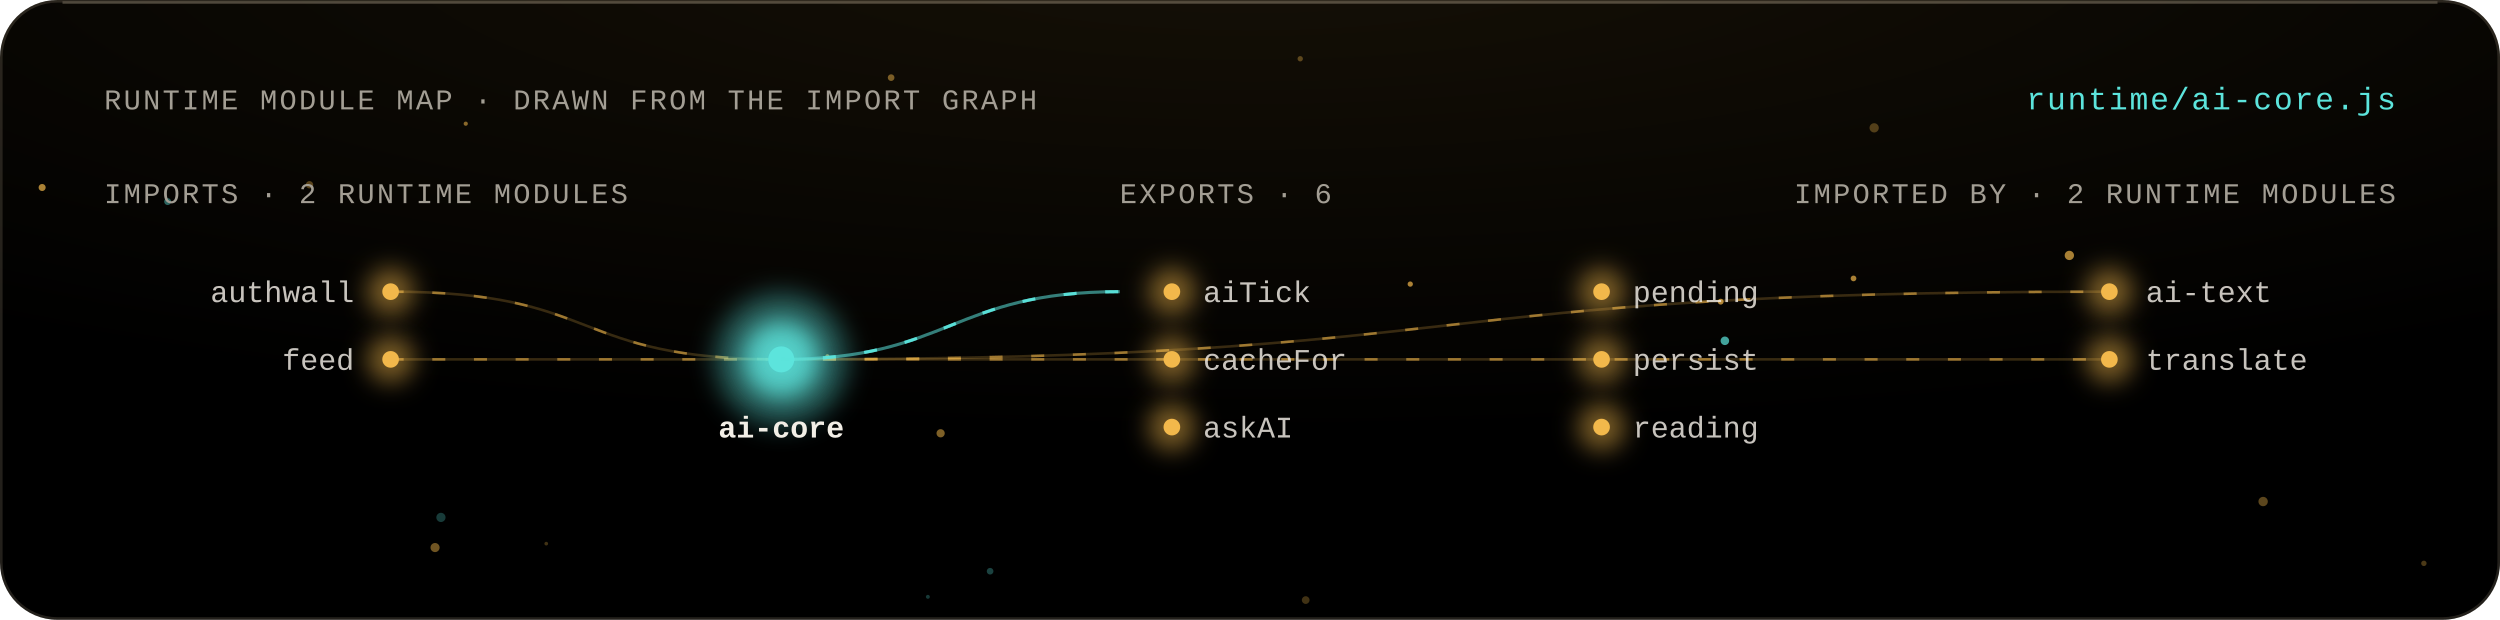
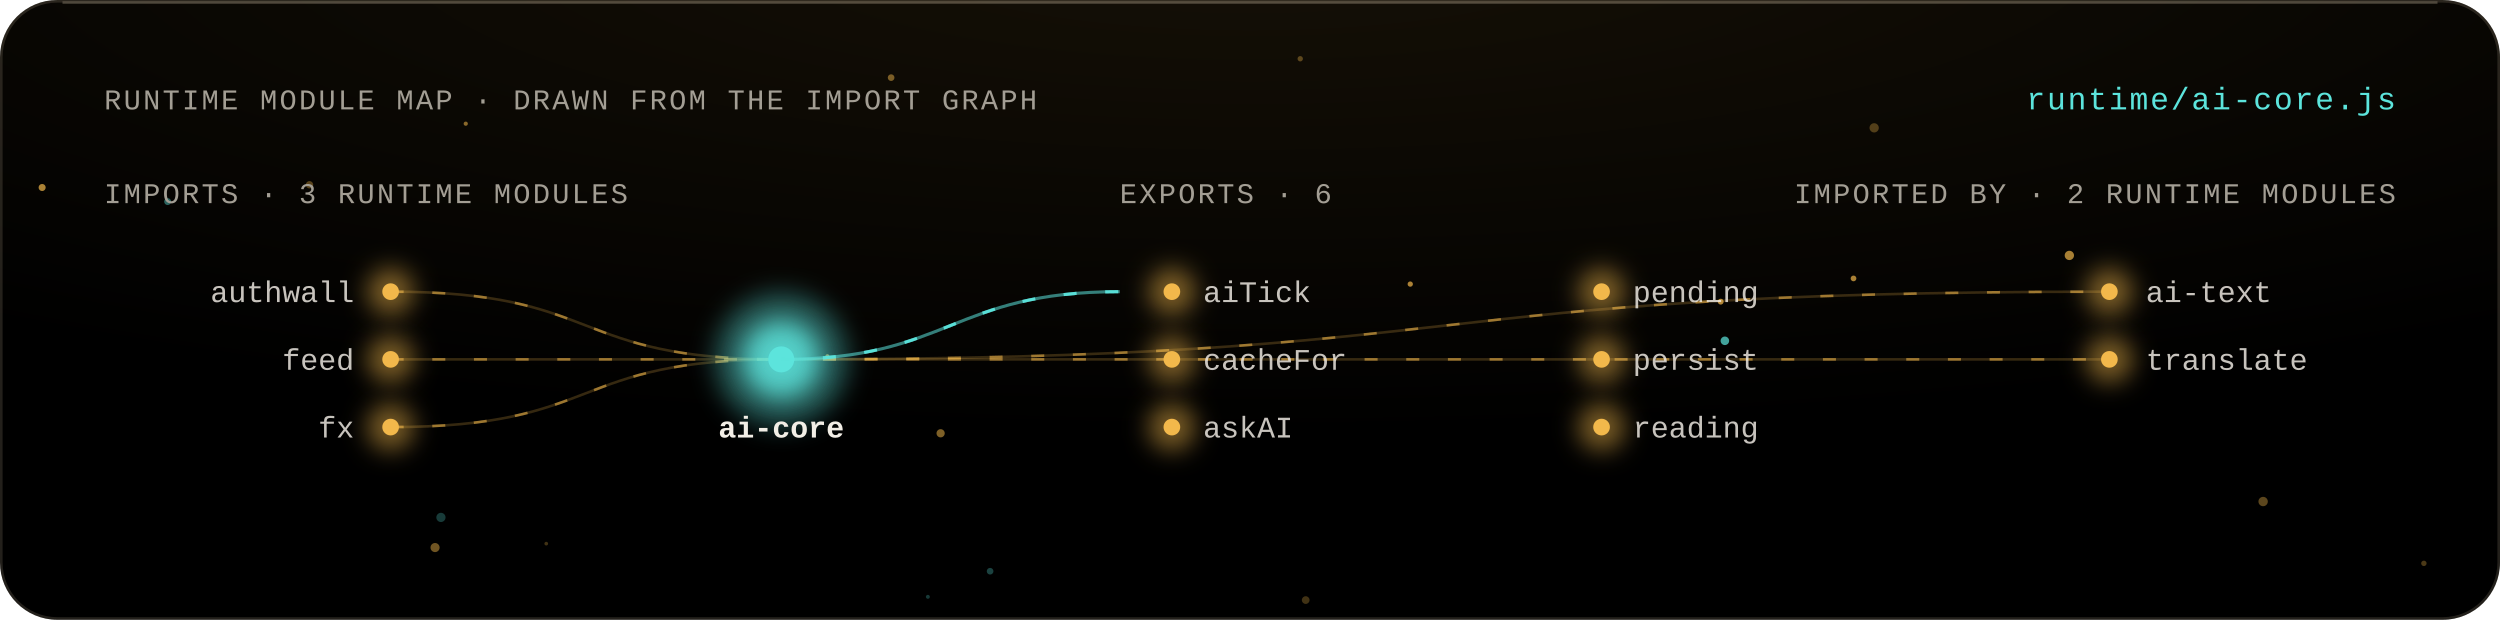
<svg xmlns="http://www.w3.org/2000/svg" viewBox="0 0 960 238" width="960" height="238" role="img" aria-labelledby="t">
  <style>
  text { font-family: 'Geist Mono', ui-monospace, 'Liberation Mono', Menlo, monospace; fill: #F2EEE6; }
  .m { fill: #A39E94; font-size: 11px; letter-spacing: .08em; }
  .l { font-size: 11.5px; }
  .h { font-size: 12px; fill: #5CE4DC; letter-spacing: .06em; }
  .flow { stroke-dasharray: 5 11; animation: flow 3s linear infinite; }
  @keyframes flow { to { stroke-dashoffset: -32; } }
  .breathe { animation: breathe 4.2s ease-in-out infinite; }
  @keyframes breathe { 50% { opacity: .38; } }
  .beat { animation: beat 2.6s ease-in-out infinite; transform-box: fill-box; transform-origin: center; }
  @keyframes beat { 50% { opacity: .55; transform: scale(1.35); } }
  .spin { transform-box: fill-box; transform-origin: center; animation: spin 48s linear infinite; }
  .spin-r { transform-box: fill-box; transform-origin: center; animation: spin 64s linear infinite reverse; }
  @keyframes spin { to { transform: rotate(360deg); } }
  @media (prefers-reduced-motion: reduce) { * { animation: none !important; } }
</style>
  <defs>
    <filter id="bloom" x="-80%" y="-80%" width="260%" height="260%">
      <feGaussianBlur stdDeviation="4.5" />
    </filter>
    <filter id="soft" x="-30%" y="-30%" width="160%" height="160%">
      <feGaussianBlur stdDeviation="1.4" />
    </filter>
    <radialGradient id="key" cx="50%" cy="-10%" r="80%">
      <stop offset="0" stop-color="#F2B84B" stop-opacity=".09" />
      <stop offset="1" stop-color="#F2B84B" stop-opacity="0" />
    </radialGradient>
    <linearGradient id="pair" x1="0" x2="1">
      <stop offset="0" stop-color="#F2B84B" />
      <stop offset="1" stop-color="#5CE4DC" />
    </linearGradient>
  </defs>
  <rect width="960" height="238" rx="22" fill="#000" />
  <rect width="960" height="238" rx="22" fill="url(#key)" />
  <rect x=".5" y=".5" width="959" height="237" rx="21.5" fill="none" stroke="rgba(255,232,196,.14)" />
  <path d="M 24 1 H 936" stroke="rgba(255,238,208,.22)" stroke-width="1" />
  <g>
    <circle cx="541.54" cy="109.09" r="1.02" fill="#F2B84B" opacity="0.7" class="breathe" style="animation-delay:-0.47s" />
    <circle cx="64.37" cy="77.41" r="1.33" fill="#5CE4DC" opacity="0.43" class="breathe" style="animation-delay:-0.82s" />
    <circle cx="317.72" cy="136.8" r="0.79" fill="#F2B84B" opacity="0.72" class="breathe" style="animation-delay:-2.86s" />
    <circle cx="501.39" cy="230.43" r="1.48" fill="#F2B84B" opacity="0.27" class="breathe" style="animation-delay:-0.93s" />
    <circle cx="662.35" cy="130.87" r="1.64" fill="#5CE4DC" opacity="0.71" class="breathe" style="animation-delay:-3.74s" />
    <circle cx="209.76" cy="208.76" r="0.71" fill="#F2B84B" opacity="0.27" class="breathe" style="animation-delay:-0.94s" />
    <circle cx="118.85" cy="70.94" r="1.41" fill="#F2B84B" opacity="0.35" class="breathe" style="animation-delay:-0.52s" />
    <circle cx="169.32" cy="198.69" r="1.77" fill="#5CE4DC" opacity="0.26" class="breathe" style="animation-delay:-1.28s" />
    <circle cx="499.29" cy="22.56" r="1.03" fill="#F2B84B" opacity="0.34" class="breathe" style="animation-delay:-0.54s" />
    <circle cx="361.2" cy="166.38" r="1.58" fill="#F2B84B" opacity="0.52" class="breathe" style="animation-delay:-3.92s" />
    <circle cx="342.19" cy="29.81" r="1.28" fill="#F2B84B" opacity="0.48" class="breathe" style="animation-delay:-4.18s" />
    <circle cx="711.75" cy="106.92" r="1.1" fill="#F2B84B" opacity="0.69" class="breathe" style="animation-delay:-4.16s" />
    <circle cx="356.3" cy="229.18" r="0.76" fill="#5CE4DC" opacity="0.25" class="breathe" style="animation-delay:-0.08s" />
    <circle cx="660.75" cy="115.84" r="1.13" fill="#F2B84B" opacity="0.73" class="breathe" style="animation-delay:-1.03s" />
    <circle cx="167.06" cy="210.26" r="1.75" fill="#F2B84B" opacity="0.46" class="breathe" style="animation-delay:-0.51s" />
    <circle cx="178.85" cy="47.5" r="0.81" fill="#F2B84B" opacity="0.55" class="breathe" style="animation-delay:-1.08s" />
    <circle cx="16.18" cy="72" r="1.36" fill="#F2B84B" opacity="0.7" class="breathe" style="animation-delay:-3.31s" />
    <circle cx="719.68" cy="49.09" r="1.78" fill="#F2B84B" opacity="0.31" class="breathe" style="animation-delay:-2.23s" />
    <circle cx="380.2" cy="219.35" r="1.28" fill="#5CE4DC" opacity="0.29" class="breathe" style="animation-delay:-1.84s" />
    <circle cx="930.77" cy="216.33" r="1.04" fill="#F2B84B" opacity="0.31" class="breathe" style="animation-delay:-3.07s" />
    <circle cx="794.63" cy="98.08" r="1.79" fill="#F2B84B" opacity="0.68" class="breathe" style="animation-delay:-2.45s" />
    <circle cx="869.04" cy="192.59" r="1.8" fill="#F2B84B" opacity="0.38" class="breathe" style="animation-delay:-3.28s" />
  </g>
  <text x="40" y="42" class="m" text-anchor="start">RUNTIME MODULE MAP · DRAWN FROM THE IMPORT GRAPH</text>
  <text x="920" y="42" class="h" text-anchor="end">runtime/ai-core.js</text>
-   <text x="40" y="78" class="m" text-anchor="start">IMPORTS · 2 RUNTIME MODULES</text>
+   <text x="40" y="78" class="m" text-anchor="start">IMPORTS · 3 RUNTIME MODULES</text>
  <text x="430" y="78" class="m" text-anchor="start">EXPORTS · 6</text>
  <text x="920" y="78" class="m" text-anchor="end">IMPORTED BY · 2 RUNTIME MODULES</text>
  <path d="M 150 112 C 232.5 112, 217.5 138, 300 138" fill="none" stroke="#F2B84B" stroke-opacity="0.22" stroke-width="1" />
  <path d="M 150 112 C 232.5 112, 217.5 138, 300 138" fill="none" stroke="#F2B84B" stroke-opacity="0.55" stroke-width="1" class="flow" />
  <g>
    <circle cx="150" cy="112" r="9" fill="#F2B84B" opacity="0.5" filter="url(#bloom)" class="breathe" style="animation-delay:-3.16s" />
    <circle cx="150" cy="112" r="3.2" fill="#F2B84B" />
  </g>
  <text x="136" y="116" class="l" text-anchor="end" fill="#F2EEE6" fill-opacity=".82">authwall</text>
  <path d="M 150 138 C 232.5 138, 217.5 138, 300 138" fill="none" stroke="#F2B84B" stroke-opacity="0.22" stroke-width="1" />
  <path d="M 150 138 C 232.5 138, 217.5 138, 300 138" fill="none" stroke="#F2B84B" stroke-opacity="0.55" stroke-width="1" class="flow" />
  <g>
    <circle cx="150" cy="138" r="9" fill="#F2B84B" opacity="0.5" filter="url(#bloom)" class="breathe" style="animation-delay:-1.15s" />
    <circle cx="150" cy="138" r="3.2" fill="#F2B84B" />
  </g>
  <text x="136" y="142" class="l" text-anchor="end" fill="#F2EEE6" fill-opacity=".82">feed</text>
+   <path d="M 150 164 C 232.5 164, 217.5 138, 300 138" fill="none" stroke="#F2B84B" stroke-opacity="0.22" stroke-width="1" />
+   <path d="M 150 164 C 232.5 164, 217.5 138, 300 138" fill="none" stroke="#F2B84B" stroke-opacity="0.55" stroke-width="1" class="flow" />
+   <g>
+     <circle cx="150" cy="164" r="9" fill="#F2B84B" opacity="0.5" filter="url(#bloom)" class="breathe" style="animation-delay:-2.26s" />
+     <circle cx="150" cy="164" r="3.2" fill="#F2B84B" />
+   </g>
+   <text x="136" y="168" class="l" text-anchor="end" fill="#F2EEE6" fill-opacity=".82">fx</text>
  <path d="M 300 138 C 580.5 138, 529.5 112, 810 112" fill="none" stroke="#F2B84B" stroke-opacity="0.22" stroke-width="1" />
  <path d="M 300 138 C 580.5 138, 529.5 112, 810 112" fill="none" stroke="#F2B84B" stroke-opacity="0.55" stroke-width="1" class="flow" />
  <g>
-     <circle cx="810" cy="112" r="9" fill="#F2B84B" opacity="0.5" filter="url(#bloom)" class="breathe" style="animation-delay:-2.26s" />
+     <circle cx="810" cy="112" r="9" fill="#F2B84B" opacity="0.5" filter="url(#bloom)" class="breathe" style="animation-delay:-1.83s" />
    <circle cx="810" cy="112" r="3.2" fill="#F2B84B" />
  </g>
  <text x="824" y="116" class="l" text-anchor="start" fill="#F2EEE6" fill-opacity=".82">ai-text</text>
  <path d="M 300 138 C 580.5 138, 529.5 138, 810 138" fill="none" stroke="#F2B84B" stroke-opacity="0.22" stroke-width="1" />
  <path d="M 300 138 C 580.5 138, 529.5 138, 810 138" fill="none" stroke="#F2B84B" stroke-opacity="0.55" stroke-width="1" class="flow" />
  <g>
-     <circle cx="810" cy="138" r="9" fill="#F2B84B" opacity="0.5" filter="url(#bloom)" class="breathe" style="animation-delay:-1.83s" />
+     <circle cx="810" cy="138" r="9" fill="#F2B84B" opacity="0.5" filter="url(#bloom)" class="breathe" style="animation-delay:-3.63s" />
    <circle cx="810" cy="138" r="3.2" fill="#F2B84B" />
  </g>
  <text x="824" y="142" class="l" text-anchor="start" fill="#F2EEE6" fill-opacity=".82">translate</text>
  <circle cx="300" cy="138" r="26" fill="#5CE4DC" opacity=".35" filter="url(#bloom)" class="beat" />
  <g>
    <circle cx="300" cy="138" r="15" fill="#5CE4DC" opacity="0.85" filter="url(#bloom)" class="beat" style="animation-delay:-0s" />
    <circle cx="300" cy="138" r="5" fill="#5CE4DC" />
  </g>
  <text x="300" y="168" class="l" text-anchor="middle" fill="#5CE4DC" font-weight="700" font-size="13">ai-core</text>
  <path d="M 300 138 C 365 138, 365 112, 430 112" fill="none" stroke="#5CE4DC" stroke-opacity="0.55" stroke-width="1.2" />
  <path d="M 300 138 C 365 138, 365 112, 430 112" fill="none" stroke="#5CE4DC" stroke-opacity="0.95" stroke-width="1.2" class="flow" />
  <g>
-     <circle cx="450" cy="112" r="9" fill="#F2B84B" opacity="0.5" filter="url(#bloom)" class="breathe" style="animation-delay:-3.63s" />
+     <circle cx="450" cy="112" r="9" fill="#F2B84B" opacity="0.5" filter="url(#bloom)" class="breathe" style="animation-delay:-0.45s" />
    <circle cx="450" cy="112" r="3.2" fill="#F2B84B" />
  </g>
  <text x="462" y="116" class="l" text-anchor="start" fill="#F2EEE6" fill-opacity=".82">aiTick</text>
  <g>
-     <circle cx="615" cy="112" r="9" fill="#F2B84B" opacity="0.5" filter="url(#bloom)" class="breathe" style="animation-delay:-0.45s" />
+     <circle cx="615" cy="112" r="9" fill="#F2B84B" opacity="0.5" filter="url(#bloom)" class="breathe" style="animation-delay:-0.05s" />
    <circle cx="615" cy="112" r="3.2" fill="#F2B84B" />
  </g>
  <text x="627" y="116" class="l" text-anchor="start" fill="#F2EEE6" fill-opacity=".82">pending</text>
  <g>
-     <circle cx="450" cy="138" r="9" fill="#F2B84B" opacity="0.5" filter="url(#bloom)" class="breathe" style="animation-delay:-0.05s" />
+     <circle cx="450" cy="138" r="9" fill="#F2B84B" opacity="0.5" filter="url(#bloom)" class="breathe" style="animation-delay:-2.27s" />
    <circle cx="450" cy="138" r="3.2" fill="#F2B84B" />
  </g>
  <text x="462" y="142" class="l" text-anchor="start" fill="#F2EEE6" fill-opacity=".82">cacheFor</text>
  <g>
-     <circle cx="615" cy="138" r="9" fill="#F2B84B" opacity="0.5" filter="url(#bloom)" class="breathe" style="animation-delay:-2.27s" />
+     <circle cx="615" cy="138" r="9" fill="#F2B84B" opacity="0.5" filter="url(#bloom)" class="breathe" style="animation-delay:-0.27s" />
    <circle cx="615" cy="138" r="3.2" fill="#F2B84B" />
  </g>
  <text x="627" y="142" class="l" text-anchor="start" fill="#F2EEE6" fill-opacity=".82">persist</text>
  <g>
-     <circle cx="450" cy="164" r="9" fill="#F2B84B" opacity="0.5" filter="url(#bloom)" class="breathe" style="animation-delay:-0.27s" />
+     <circle cx="450" cy="164" r="9" fill="#F2B84B" opacity="0.5" filter="url(#bloom)" class="breathe" style="animation-delay:-1.3s" />
    <circle cx="450" cy="164" r="3.2" fill="#F2B84B" />
  </g>
  <text x="462" y="168" class="l" text-anchor="start" fill="#F2EEE6" fill-opacity=".82">askAI</text>
  <g>
-     <circle cx="615" cy="164" r="9" fill="#F2B84B" opacity="0.5" filter="url(#bloom)" class="breathe" style="animation-delay:-1.3s" />
+     <circle cx="615" cy="164" r="9" fill="#F2B84B" opacity="0.5" filter="url(#bloom)" class="breathe" style="animation-delay:-1.44s" />
    <circle cx="615" cy="164" r="3.2" fill="#F2B84B" />
  </g>
  <text x="627" y="168" class="l" text-anchor="start" fill="#F2EEE6" fill-opacity=".82">reading</text>
</svg>
